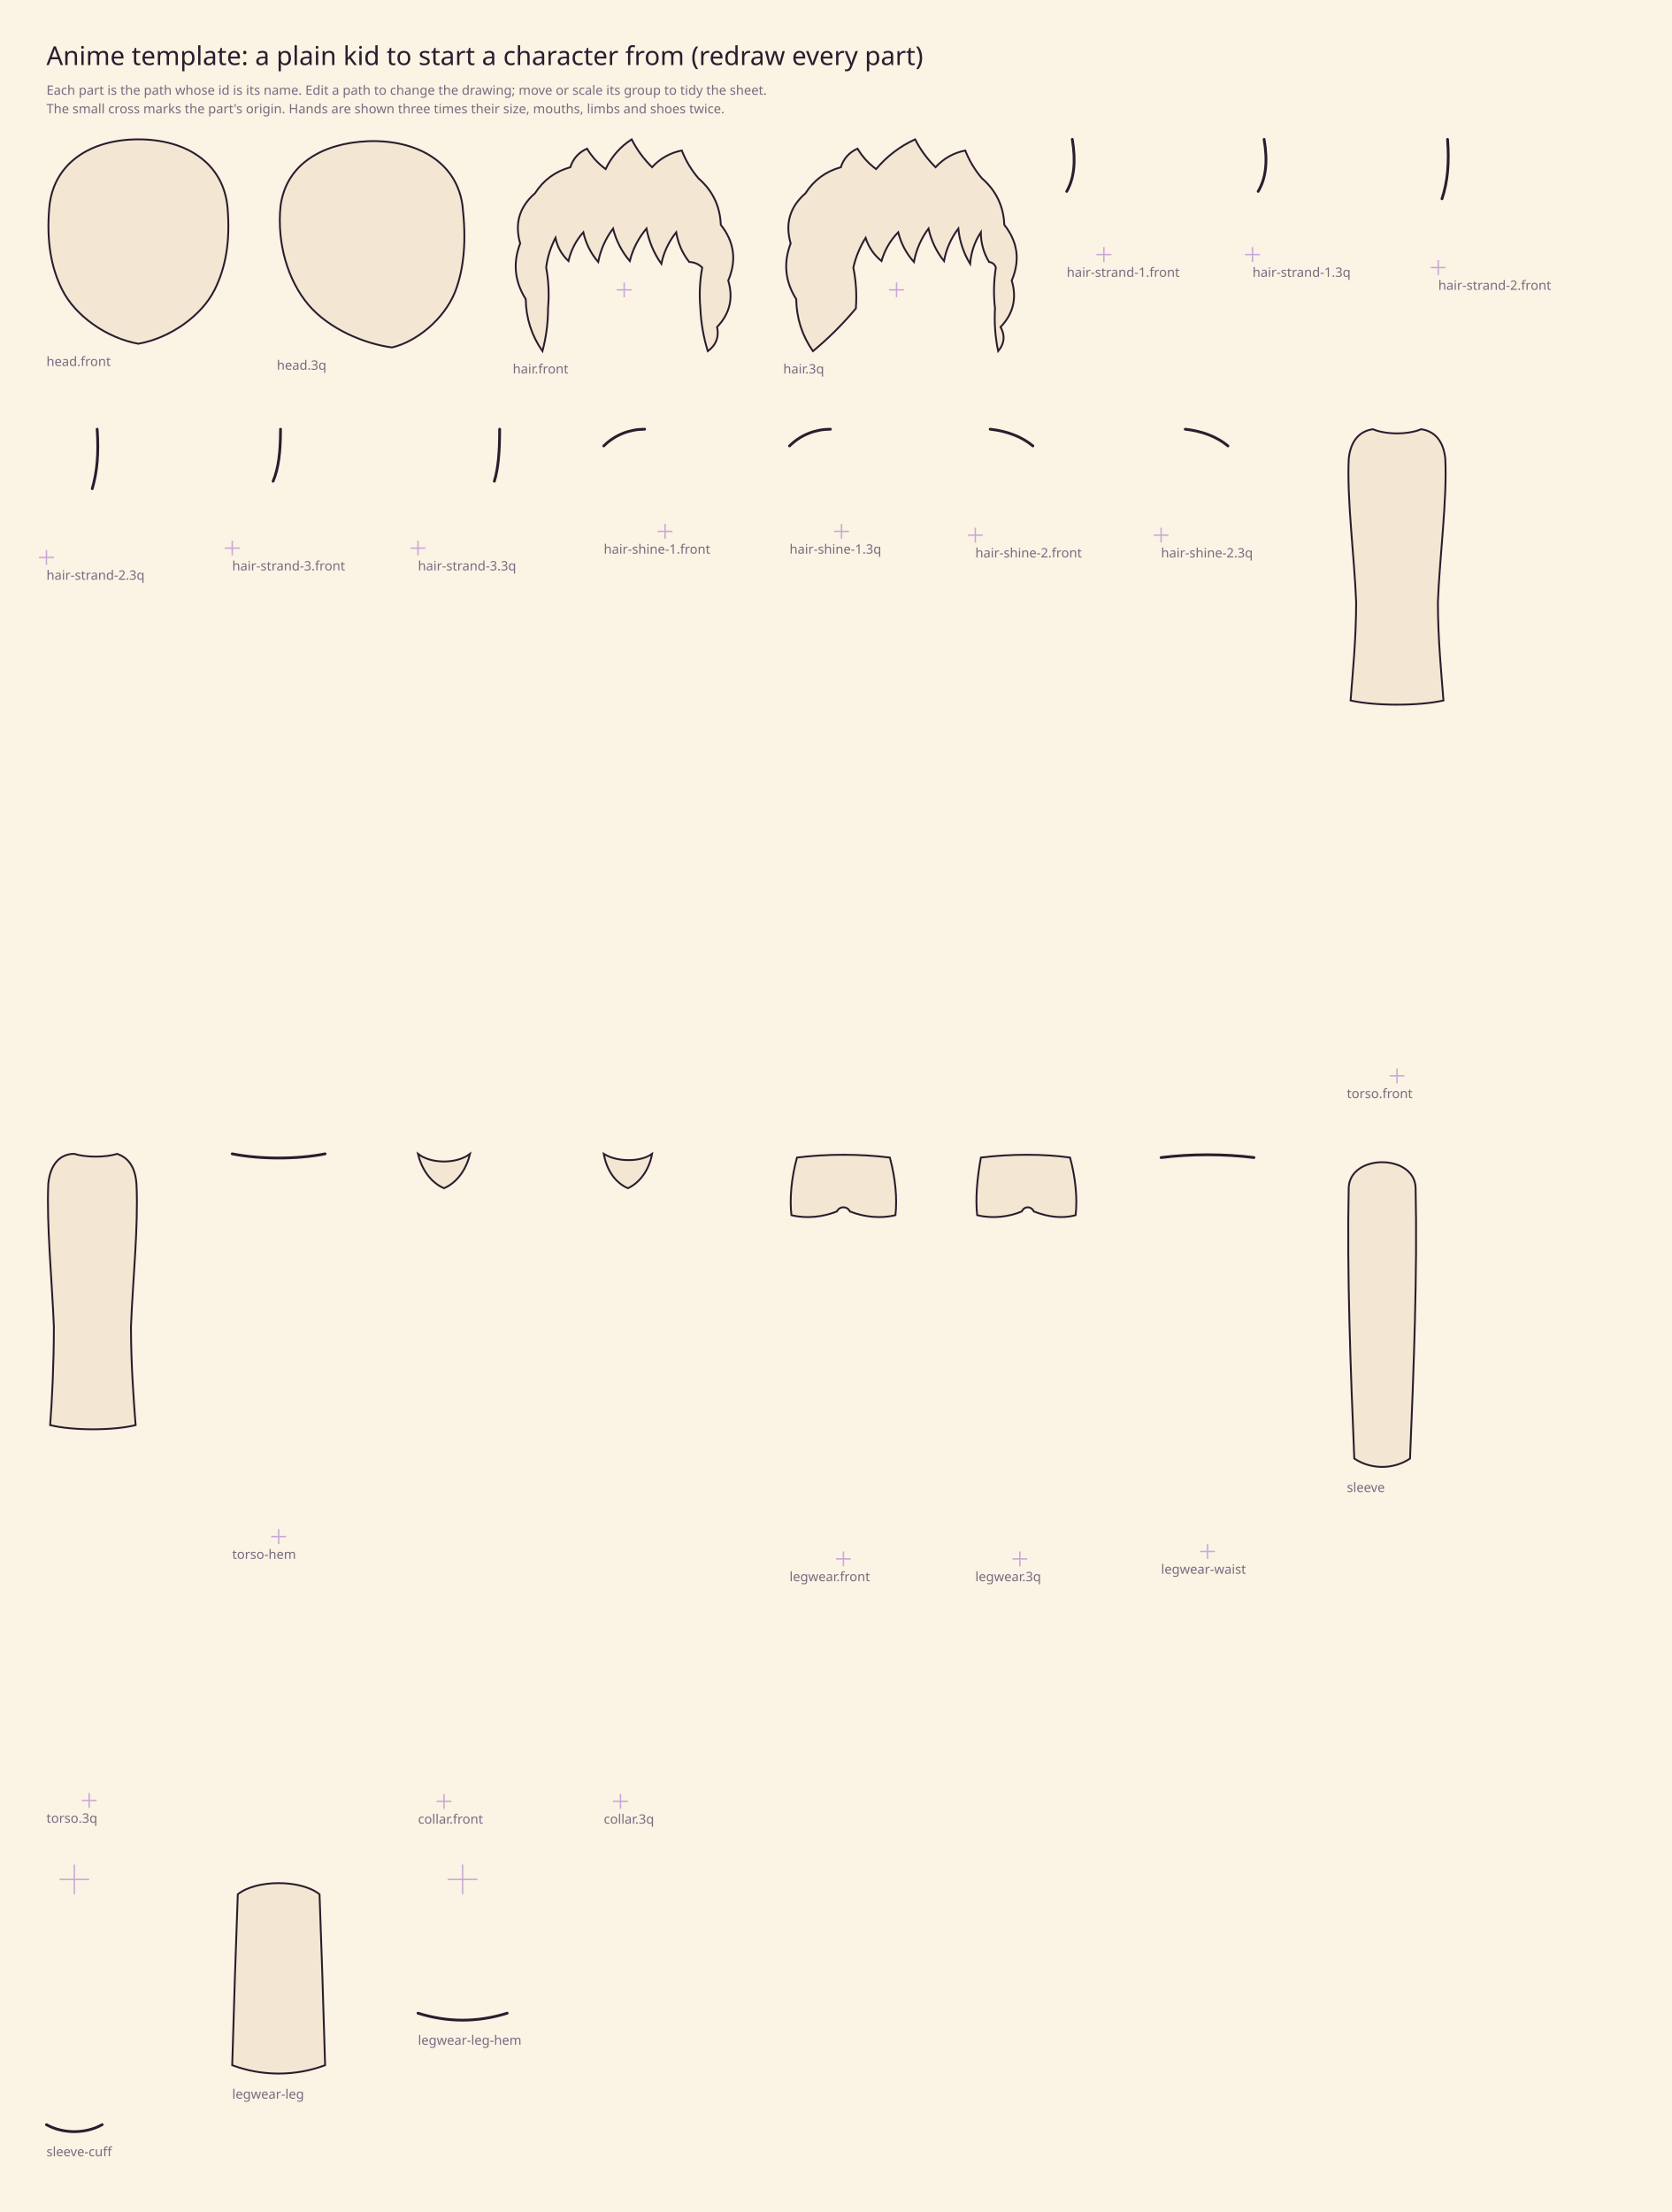
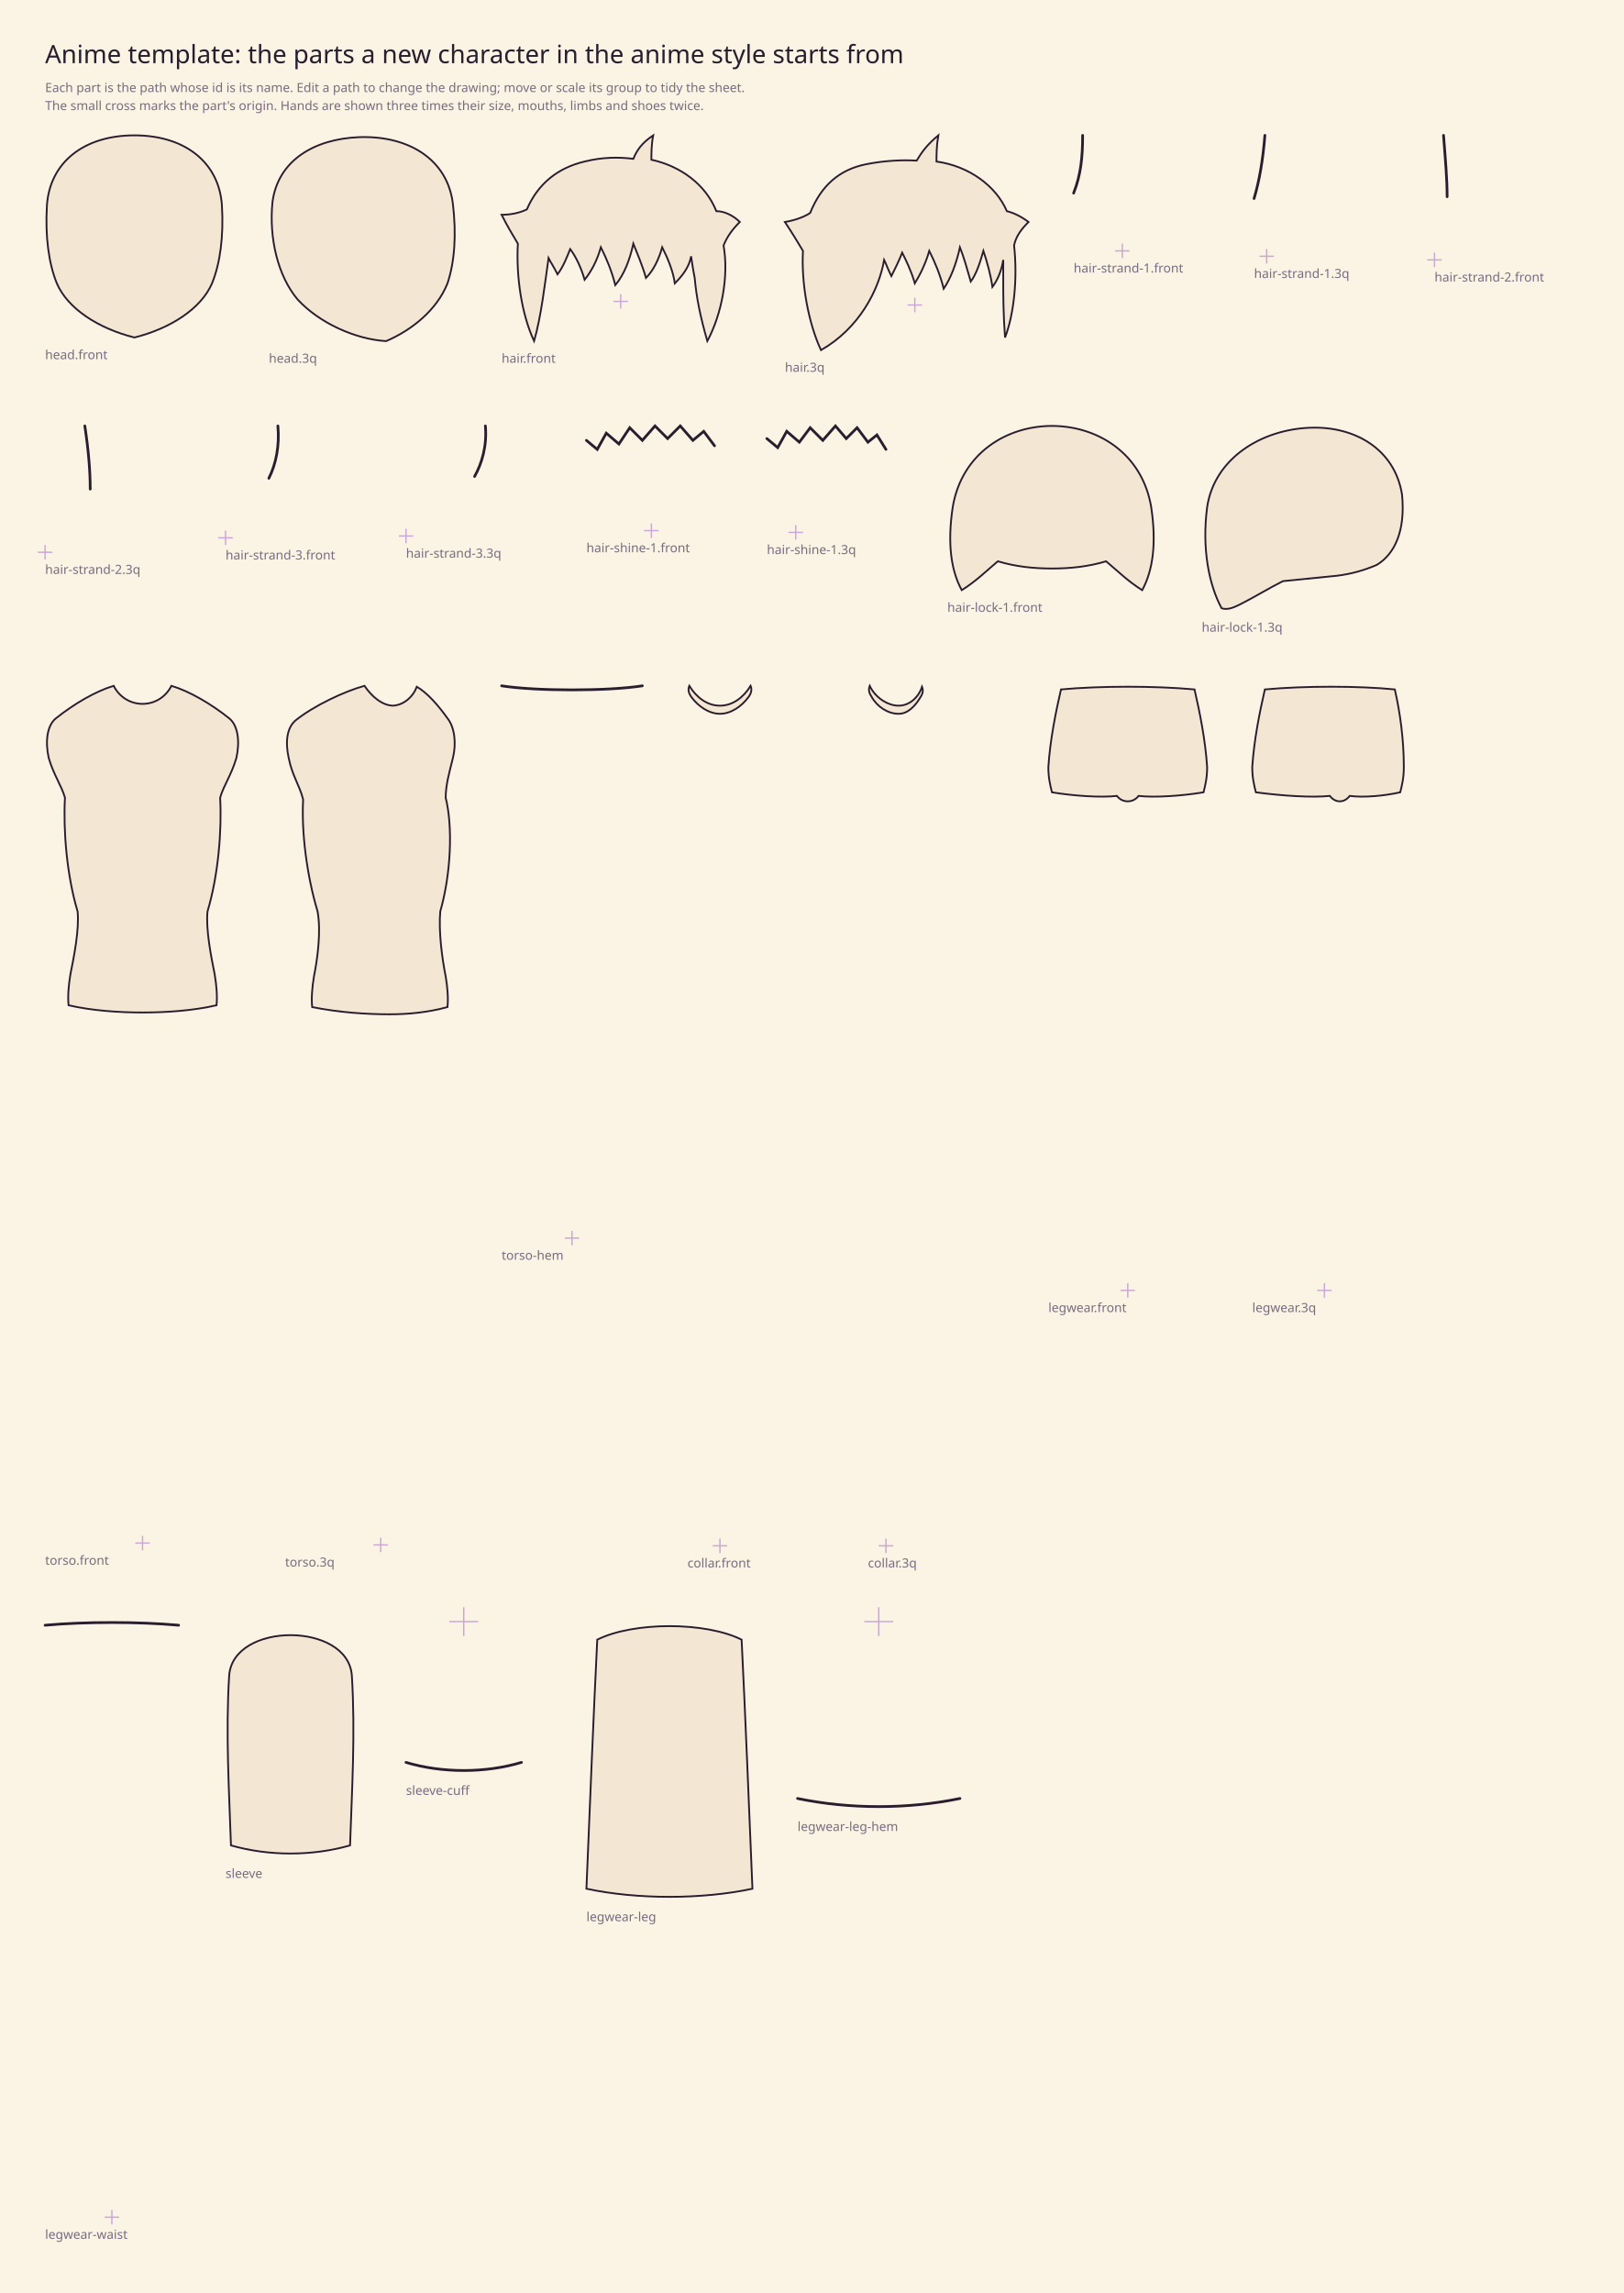
- <svg xmlns="http://www.w3.org/2000/svg" width="1800" height="2381" viewBox="0 0 1800 2381">
+ <svg xmlns="http://www.w3.org/2000/svg" width="1800" height="2541" viewBox="0 0 1800 2541">
  <rect width="100%" height="100%" fill="#fbf3e4" />
-   <text x="50" y="70" font-family="sans-serif" font-size="28" fill="#2b1d2e">Anime template: a plain kid to start a character from (redraw every part)</text>
+   <text x="50" y="70" font-family="sans-serif" font-size="28" fill="#2b1d2e">Anime template: the parts a new character in the anime style starts from</text>
  <text x="50" y="102" font-family="sans-serif" font-size="14" fill="#7a6a80">Each part is the path whose id is its name. Edit a path to change the drawing; move or scale its group to tidy the sheet.</text>
  <text x="50" y="122" font-family="sans-serif" font-size="14" fill="#7a6a80">The small cross marks the part's origin. Hands are shown three times their size, mouths, limbs and shoes twice.</text>
-   <g transform="translate(149 254) scale(1)">
+   <g transform="translate(149 256) scale(1)">
    <path d="M-8 0 H8 M0 -8 V8" stroke="#c9a7d6" stroke-width="1.5" vector-effect="non-scaling-stroke" />
-     <path id="head.front" d="M0 -104 C52 -104 92 -78 96 -30 C99 6 94 34 82 58 C68 86 34 110 0 116 C-34 110 -68 86 -82 58 C-94 34 -99 6 -96 -30 C-92 -78 -52 -104 0 -104 Z" fill="#f3e7d3" stroke="#2b1d2e" stroke-width="2" vector-effect="non-scaling-stroke" />
+     <path id="head.front" d="M0 -106 C56 -106 94 -76 97 -28 C99 6 95 36 86 58 C74 86 40 108 0 118 C-40 108 -74 86 -86 58 C-95 36 -99 6 -97 -28 C-94 -76 -56 -106 0 -106 Z" fill="#f3e7d3" stroke="#2b1d2e" stroke-width="2" vector-effect="non-scaling-stroke" />
  </g>
-   <text x="50" y="394" font-family="sans-serif" font-size="14" fill="#7a6a80">head.front</text>
-   <g transform="translate(402 258) scale(1)">
+   <text x="50" y="398" font-family="sans-serif" font-size="14" fill="#7a6a80">head.front</text>
+   <g transform="translate(404 260) scale(1)">
    <path d="M-8 0 H8 M0 -8 V8" stroke="#c9a7d6" stroke-width="1.5" vector-effect="non-scaling-stroke" />
-     <path id="head.3q" d="M-6 -106 C46 -108 90 -84 96 -36 C100 0 98 30 88 56 C76 86 46 110 20 116 C-10 112 -48 96 -70 70 C-92 44 -104 4 -100 -36 C-94 -82 -54 -104 -6 -106 Z" fill="#f3e7d3" stroke="#2b1d2e" stroke-width="2" vector-effect="non-scaling-stroke" />
+     <path id="head.3q" d="M-6 -108 C48 -110 92 -84 98 -34 C102 0 100 30 92 54 C80 84 52 106 24 118 C-10 116 -50 98 -74 72 C-96 46 -106 4 -102 -36 C-96 -82 -56 -106 -6 -108 Z" fill="#f3e7d3" stroke="#2b1d2e" stroke-width="2" vector-effect="non-scaling-stroke" />
  </g>
-   <text x="298" y="398" font-family="sans-serif" font-size="14" fill="#7a6a80">head.3q</text>
-   <g transform="translate(672 312) scale(1)">
+   <text x="298" y="402" font-family="sans-serif" font-size="14" fill="#7a6a80">head.3q</text>
+   <g transform="translate(688 334) scale(1)">
    <path d="M-8 0 H8 M0 -8 V8" stroke="#c9a7d6" stroke-width="1.5" vector-effect="non-scaling-stroke" />
-     <path id="hair.front" d="M-88 66 C-99.7 49.2 -105.7 30.5 -106 10 C-118 -9 -120 -29 -112 -50 C-118.2 -71.4 -112.8 -89.4 -96 -104 C-86.9 -118.2 -74.2 -127.5 -58 -132 C-55 -141.3 -49 -148 -40 -152 C-34.8 -143.3 -28.1 -136 -20 -130 C-13.7 -143.3 -4.3 -154 8 -162 C13.7 -150.8 21.1 -140.8 30 -132 C38.7 -141.5 49.4 -147.5 62 -150 C66.3 -139 72.3 -129 80 -120 C95.2 -106.8 103.2 -90.1 104 -70 C118.6 -51.6 121.2 -31.6 112 -10 C117.7 9 113.7 25.7 100 40 C102.3 50.8 98.9 59.5 90 66 C85.4 51 82.7 35.7 82 20 C80.7 5.2 81.3 -9.4 84 -24 C80.1 -27.8 75.5 -29.8 70 -30 C62.6 -39.5 57.9 -50.1 56 -62 C48 -51.9 42.6 -40.6 40 -28 C31.9 -39.5 26.6 -52.2 24 -66 C15.3 -55.7 9.3 -44 6 -31 C-2.7 -41.3 -8.7 -53 -12 -66 C-20.1 -55.2 -25.4 -43.2 -28 -30 C-36 -39.3 -41.3 -50 -44 -62 C-52 -53 -57.3 -42.7 -60 -31 C-67.3 -37.9 -72 -46.2 -74 -56 C-79.2 -45.9 -82.6 -35.3 -84 -24 C-81.3 -9.4 -80.7 5.2 -82 20 C-82 35.6 -84 50.9 -88 66 Z" fill="#f3e7d3" stroke="#2b1d2e" stroke-width="2" vector-effect="non-scaling-stroke" />
+     <path id="hair.front" d="M-96 44 C-110 14 -116 -28 -114 -64 C-120 -74 -126 -84 -132 -96 C-122 -96 -112 -98 -104 -102 C-92 -130 -70 -148 -40 -155 C-20 -160 -2 -160 14 -158 C18 -168 24 -176 36 -184 C34 -174 34 -164 34 -157 C66 -150 94 -130 106 -100 C114 -100 124 -96 132 -88 C124 -80 118 -72 114 -62 C120 -28 112 14 96 44 C88 16 84 -4 82 -26 C80 -36 79 -44 78 -50 C76 -38 68 -28 60 -20 C58 -34 52 -48 46 -60 C42 -46 36 -34 28 -26 C24 -40 18 -54 14 -64 C10 -46 4 -30 -6 -18 C-10 -34 -16 -48 -22 -60 C-26 -46 -32 -34 -40 -24 C-44 -38 -50 -50 -56 -58 C-60 -48 -64 -38 -70 -30 C-74 -38 -78 -44 -80 -48 C-84 -20 -88 16 -96 44 Z" fill="#f3e7d3" stroke="#2b1d2e" stroke-width="2" vector-effect="non-scaling-stroke" />
  </g>
-   <text x="552" y="402" font-family="sans-serif" font-size="14" fill="#7a6a80">hair.front</text>
-   <g transform="translate(965.2 312) scale(1)">
+   <text x="556" y="402" font-family="sans-serif" font-size="14" fill="#7a6a80">hair.front</text>
+   <g transform="translate(1014 338) scale(1)">
    <path d="M-8 0 H8 M0 -8 V8" stroke="#c9a7d6" stroke-width="1.5" vector-effect="non-scaling-stroke" />
-     <path id="hair.3q" d="M-90 66 C-101.7 49.2 -107.7 30.5 -108 10 C-120 -9 -122 -29 -114 -50 C-120.2 -71.4 -114.8 -89.4 -98 -104 C-88.9 -118.2 -76.2 -127.5 -60 -132 C-57 -141.3 -51 -148 -42 -152 C-36.8 -143.3 -30.1 -136 -22 -130 C-10.4 -143.8 3.6 -154.5 20 -162 C25.7 -150.8 33.1 -140.8 42 -132 C50.7 -141.5 61.4 -147.5 74 -150 C78.3 -139 84.3 -129 92 -120 C107.2 -106.8 115.2 -90.1 116 -70 C130.6 -51.6 133.2 -31.6 124 -10 C129.7 9 125.7 25.7 112 40 C117.1 49.3 116.2 57.9 109.4 66 C106.2 50.8 105.1 35.5 106 20 C104.3 5.3 104.6 -9.4 106.9 -24 C105.7 -27.5 103.3 -29.5 99.6 -30 C93.7 -39.9 90.8 -50.5 90.7 -62 C84 -51.6 80.2 -40.3 79.2 -28 C72.1 -39.7 67.9 -52.4 66.5 -66 C58.6 -55.5 53.5 -43.9 51.1 -31 C42.8 -41.4 37.3 -53 34.4 -66 C26.4 -55.2 21.2 -43.2 18.7 -30 C10.4 -39.3 4.8 -49.9 1.8 -62 C-6.8 -53.2 -12.8 -42.8 -16.2 -31 C-24.4 -37.6 -30.1 -46 -33.3 -56 C-39.5 -46.1 -43.9 -35.4 -46.5 -24 C-43.6 -9.5 -42.7 5.2 -43.8 20 C-57.8 36.8 -73.2 52.1 -90 66 Z" fill="#f3e7d3" stroke="#2b1d2e" stroke-width="2" vector-effect="non-scaling-stroke" />
+     <path id="hair.3q" d="M-104 50 C-118 20 -126 -24 -124 -60 C-130 -70 -136 -80 -144 -92 C-132 -94 -122 -98 -116 -102 C-104 -132 -84 -150 -54 -156 C-34 -160 -14 -161 2 -160 C8 -170 14 -178 26 -188 C24 -176 24 -166 24 -159 C60 -154 90 -132 102 -104 C110 -102 118 -98 126 -92 C118 -84 112 -76 110 -66 C114 -30 110 10 100 36 C98 10 98 -12 98 -28 C98 -38 98 -44 98 -50 C96 -38 92 -28 86 -20 C84 -34 80 -48 76 -60 C72 -46 68 -34 62 -26 C58 -40 54 -54 50 -64 C46 -46 40 -30 32 -18 C28 -34 22 -48 16 -60 C12 -46 6 -34 0 -24 C-4 -38 -10 -50 -14 -58 C-18 -48 -22 -40 -26 -32 C-30 -40 -32 -46 -34 -50 C-40 -16 -62 26 -104 50 Z" fill="#f3e7d3" stroke="#2b1d2e" stroke-width="2" vector-effect="non-scaling-stroke" />
  </g>
-   <text x="843.2" y="402" font-family="sans-serif" font-size="14" fill="#7a6a80">hair.3q</text>
-   <g transform="translate(1188.4 274) scale(1)">
+   <text x="870" y="412" font-family="sans-serif" font-size="14" fill="#7a6a80">hair.3q</text>
+   <g transform="translate(1244 278) scale(1)">
    <path d="M-8 0 H8 M0 -8 V8" stroke="#c9a7d6" stroke-width="1.5" vector-effect="non-scaling-stroke" />
-     <path id="hair-strand-1.front" d="M-34 -124 C-30 -100 -32 -82 -40 -68" fill="none" stroke="#2b1d2e" stroke-width="3" stroke-linecap="round" vector-effect="non-scaling-stroke" />
+     <path id="hair-strand-1.front" d="M-44 -128 C-44 -104 -46 -84 -54 -64" fill="none" stroke="#2b1d2e" stroke-width="3" stroke-linecap="round" vector-effect="non-scaling-stroke" />
  </g>
-   <text x="1148.4" y="298" font-family="sans-serif" font-size="14" fill="#7a6a80">hair-strand-1.front</text>
-   <g transform="translate(1348.4 274) scale(1)">
+   <text x="1190" y="302" font-family="sans-serif" font-size="14" fill="#7a6a80">hair-strand-1.front</text>
+   <g transform="translate(1404 284) scale(1)">
    <path d="M-8 0 H8 M0 -8 V8" stroke="#c9a7d6" stroke-width="1.5" vector-effect="non-scaling-stroke" />
-     <path id="hair-strand-1.3q" d="M12.5 -124 C16.6 -100 14.5 -82 6.1 -68" fill="none" stroke="#2b1d2e" stroke-width="3" stroke-linecap="round" vector-effect="non-scaling-stroke" />
+     <path id="hair-strand-1.3q" d="M-2 -134 C-4 -108 -8 -84 -14 -64" fill="none" stroke="#2b1d2e" stroke-width="3" stroke-linecap="round" vector-effect="non-scaling-stroke" />
  </g>
-   <text x="1348.4" y="298" font-family="sans-serif" font-size="14" fill="#7a6a80">hair-strand-1.3q</text>
-   <g transform="translate(1548.4 288) scale(1)">
+   <text x="1390" y="308" font-family="sans-serif" font-size="14" fill="#7a6a80">hair-strand-1.3q</text>
+   <g transform="translate(1590 288) scale(1)">
    <path d="M-8 0 H8 M0 -8 V8" stroke="#c9a7d6" stroke-width="1.5" vector-effect="non-scaling-stroke" />
-     <path id="hair-strand-2.front" d="M10 -138 C12 -112 10 -92 4 -74" fill="none" stroke="#2b1d2e" stroke-width="3" stroke-linecap="round" vector-effect="non-scaling-stroke" />
+     <path id="hair-strand-2.front" d="M10 -138 C12 -112 14 -90 14 -70" fill="none" stroke="#2b1d2e" stroke-width="3" stroke-linecap="round" vector-effect="non-scaling-stroke" />
  </g>
-   <text x="1548.4" y="312" font-family="sans-serif" font-size="14" fill="#7a6a80">hair-strand-2.front</text>
-   <g transform="translate(50 600) scale(1)">
+   <text x="1590" y="312" font-family="sans-serif" font-size="14" fill="#7a6a80">hair-strand-2.front</text>
+   <g transform="translate(50 612) scale(1)">
    <path d="M-8 0 H8 M0 -8 V8" stroke="#c9a7d6" stroke-width="1.5" vector-effect="non-scaling-stroke" />
-     <path id="hair-strand-2.3q" d="M54.6 -138 C56.4 -112 54.6 -92 49.3 -74" fill="none" stroke="#2b1d2e" stroke-width="3" stroke-linecap="round" vector-effect="non-scaling-stroke" />
+     <path id="hair-strand-2.3q" d="M44 -140 C48 -114 50 -90 50 -70" fill="none" stroke="#2b1d2e" stroke-width="3" stroke-linecap="round" vector-effect="non-scaling-stroke" />
  </g>
-   <text x="50" y="624" font-family="sans-serif" font-size="14" fill="#7a6a80">hair-strand-2.3q</text>
-   <g transform="translate(250 590) scale(1)">
+   <text x="50" y="636" font-family="sans-serif" font-size="14" fill="#7a6a80">hair-strand-2.3q</text>
+   <g transform="translate(250 596) scale(1)">
    <path d="M-8 0 H8 M0 -8 V8" stroke="#c9a7d6" stroke-width="1.5" vector-effect="non-scaling-stroke" />
-     <path id="hair-strand-3.front" d="M52 -128 C52 -104 50 -86 44 -72" fill="none" stroke="#2b1d2e" stroke-width="3" stroke-linecap="round" vector-effect="non-scaling-stroke" />
+     <path id="hair-strand-3.front" d="M58 -124 C60 -102 56 -82 48 -66" fill="none" stroke="#2b1d2e" stroke-width="3" stroke-linecap="round" vector-effect="non-scaling-stroke" />
  </g>
-   <text x="250" y="614" font-family="sans-serif" font-size="14" fill="#7a6a80">hair-strand-3.front</text>
-   <g transform="translate(450 590) scale(1)">
+   <text x="250" y="620" font-family="sans-serif" font-size="14" fill="#7a6a80">hair-strand-3.front</text>
+   <g transform="translate(450 594) scale(1)">
    <path d="M-8 0 H8 M0 -8 V8" stroke="#c9a7d6" stroke-width="1.5" vector-effect="non-scaling-stroke" />
-     <path id="hair-strand-3.3q" d="M87.9 -128 C87.9 -104 86.5 -86 82.2 -72" fill="none" stroke="#2b1d2e" stroke-width="3" stroke-linecap="round" vector-effect="non-scaling-stroke" />
+     <path id="hair-strand-3.3q" d="M88 -122 C90 -100 84 -80 76 -66" fill="none" stroke="#2b1d2e" stroke-width="3" stroke-linecap="round" vector-effect="non-scaling-stroke" />
  </g>
-   <text x="450" y="614" font-family="sans-serif" font-size="14" fill="#7a6a80">hair-strand-3.3q</text>
-   <g transform="translate(716 572) scale(1)">
+   <text x="450" y="618" font-family="sans-serif" font-size="14" fill="#7a6a80">hair-strand-3.3q</text>
+   <g transform="translate(722 588) scale(1)">
    <path d="M-8 0 H8 M0 -8 V8" stroke="#c9a7d6" stroke-width="1.5" vector-effect="non-scaling-stroke" />
-     <path id="hair-shine-1.front" d="M-66 -92 C-54 -104 -38 -110 -22 -110" fill="none" stroke="#2b1d2e" stroke-width="3" stroke-linecap="round" vector-effect="non-scaling-stroke" />
+     <path id="hair-shine-1.front" d="M-72 -100 C-68 -96.667 -64 -93.333 -60 -90 C-56.667 -96 -53.333 -102 -50 -108 C-45.333 -104 -40.667 -100 -36 -96 C-32 -102 -28 -108 -24 -114 C-19.333 -109.333 -14.667 -104.667 -10 -100 C-5.333 -105.333 -0.667 -110.667 4 -116 C8.667 -111.333 13.333 -106.667 18 -102 C22.667 -106.667 27.333 -111.333 32 -116 C36.667 -110.667 41.333 -105.333 46 -100 C50 -103.333 54 -106.667 58 -110 C62 -104.667 66 -99.333 70 -94" fill="none" stroke="#2b1d2e" stroke-width="3" stroke-linecap="round" vector-effect="non-scaling-stroke" />
  </g>
-   <text x="650" y="596" font-family="sans-serif" font-size="14" fill="#7a6a80">hair-shine-1.front</text>
-   <g transform="translate(906 572) scale(1)">
+   <text x="650" y="612" font-family="sans-serif" font-size="14" fill="#7a6a80">hair-shine-1.front</text>
+   <g transform="translate(882 590) scale(1)">
    <path d="M-8 0 H8 M0 -8 V8" stroke="#c9a7d6" stroke-width="1.5" vector-effect="non-scaling-stroke" />
-     <path id="hair-shine-1.3q" d="M-56 -92 C-44 -104 -28 -110 -12 -110" fill="none" stroke="#2b1d2e" stroke-width="3" stroke-linecap="round" vector-effect="non-scaling-stroke" />
+     <path id="hair-shine-1.3q" d="M-32 -104 C-28 -100.667 -24 -97.333 -20 -94 C-16.667 -100 -13.333 -106 -10 -112 C-5.333 -108 -0.667 -104 4 -100 C8 -105.333 12 -110.667 16 -116 C20.667 -111.333 25.333 -106.667 30 -102 C34.667 -107.333 39.333 -112.667 44 -118 C48 -113.333 52 -108.667 56 -104 C60 -108 64 -112 68 -116 C72 -110.667 76 -105.333 80 -100 C83.333 -102.667 86.667 -105.333 90 -108 C93.333 -102.667 96.667 -97.333 100 -92" fill="none" stroke="#2b1d2e" stroke-width="3" stroke-linecap="round" vector-effect="non-scaling-stroke" />
  </g>
-   <text x="850" y="596" font-family="sans-serif" font-size="14" fill="#7a6a80">hair-shine-1.3q</text>
-   <g transform="translate(1050 576) scale(1)">
+   <text x="850" y="614" font-family="sans-serif" font-size="14" fill="#7a6a80">hair-shine-1.3q</text>
+   <g transform="translate(1166 602) scale(1)">
    <path d="M-8 0 H8 M0 -8 V8" stroke="#c9a7d6" stroke-width="1.5" vector-effect="non-scaling-stroke" />
-     <path id="hair-shine-2.front" d="M16 -114 C34 -112 50 -106 62 -96" fill="none" stroke="#2b1d2e" stroke-width="3" stroke-linecap="round" vector-effect="non-scaling-stroke" />
+     <path id="hair-lock-1.front" d="M0 -130 C50 -130 100 -100 110 -40 C116 0 112 30 100 52 C84 42 72 30 60 20 C40 26 20 28 0 28 C-20 28 -40 26 -60 20 C-72 30 -84 42 -100 52 C-112 30 -116 0 -110 -40 C-100 -100 -50 -130 0 -130 Z" fill="#f3e7d3" stroke="#2b1d2e" stroke-width="2" vector-effect="non-scaling-stroke" />
  </g>
-   <text x="1050" y="600" font-family="sans-serif" font-size="14" fill="#7a6a80">hair-shine-2.front</text>
-   <g transform="translate(1250 576) scale(1)">
+   <text x="1050" y="678" font-family="sans-serif" font-size="14" fill="#7a6a80">hair-lock-1.front</text>
+   <g transform="translate(1462 608) scale(1)">
    <path d="M-8 0 H8 M0 -8 V8" stroke="#c9a7d6" stroke-width="1.5" vector-effect="non-scaling-stroke" />
-     <path id="hair-shine-2.3q" d="M26 -114 C44 -112 60 -106 72 -96" fill="none" stroke="#2b1d2e" stroke-width="3" stroke-linecap="round" vector-effect="non-scaling-stroke" />
+     <path id="hair-lock-1.3q" d="M-10 -134 C40 -136 84 -110 92 -60 C96 -20 84 6 64 18 C50 24 36 28 20 30 C0 32 -20 34 -40 36 C-56 44 -72 54 -88 62 C-96 66 -102 68 -108 66 C-122 40 -130 0 -124 -46 C-116 -100 -64 -132 -10 -134 Z" fill="#f3e7d3" stroke="#2b1d2e" stroke-width="2" vector-effect="non-scaling-stroke" />
  </g>
-   <text x="1250" y="600" font-family="sans-serif" font-size="14" fill="#7a6a80">hair-shine-2.3q</text>
-   <g transform="translate(1504 1158) scale(1)">
+   <text x="1332" y="700" font-family="sans-serif" font-size="14" fill="#7a6a80">hair-lock-1.3q</text>
+   <g transform="translate(158 1710) scale(1)">
    <path d="M-8 0 H8 M0 -8 V8" stroke="#c9a7d6" stroke-width="1.5" vector-effect="non-scaling-stroke" />
-     <path id="torso.front" d="M-26 -696 C-12 -690 12 -690 26 -696 C40 -694 50 -684 52 -664 C54 -620 46 -560 44 -510 C44 -470 48 -430 50 -404 C24 -398 -24 -398 -50 -404 C-48 -430 -44 -470 -44 -510 C-46 -560 -54 -620 -52 -664 C-50 -684 -40 -694 -26 -696 Z" fill="#f3e7d3" stroke="#2b1d2e" stroke-width="2" vector-effect="non-scaling-stroke" />
+     <path id="torso.front" d="M0 -930 C14 -930 26 -938 32 -950 C52 -944 76 -930 96 -914 C106 -906 108 -888 104 -870 C98 -850 90 -840 86 -826 C88 -790 84 -740 72 -700 C70 -680 76 -650 80 -630 C82 -618 83 -606 82 -596 C56 -590 26 -588 0 -588 C-26 -588 -56 -590 -82 -596 C-83 -606 -82 -618 -80 -630 C-76 -650 -70 -680 -72 -700 C-84 -740 -88 -790 -86 -826 C-90 -840 -98 -850 -104 -870 C-108 -888 -106 -906 -96 -914 C-76 -930 -52 -944 -32 -950 C-26 -938 -14 -930 0 -930 Z" fill="#f3e7d3" stroke="#2b1d2e" stroke-width="2" vector-effect="non-scaling-stroke" />
  </g>
-   <text x="1450" y="1182" font-family="sans-serif" font-size="14" fill="#7a6a80">torso.front</text>
-   <g transform="translate(96 1938) scale(1)">
+   <text x="50" y="1734" font-family="sans-serif" font-size="14" fill="#7a6a80">torso.front</text>
+   <g transform="translate(422 1712) scale(1)">
    <path d="M-8 0 H8 M0 -8 V8" stroke="#c9a7d6" stroke-width="1.5" vector-effect="non-scaling-stroke" />
-     <path id="torso.3q" d="M-16 -696 C-4 -692 18 -692 30 -696 C42 -692 50 -682 51 -662 C53 -618 47 -560 45 -510 C45 -470 48 -430 50 -404 C26 -398 -18 -398 -42 -404 C-40 -430 -38 -470 -38 -510 C-40 -560 -46 -620 -44 -664 C-42 -684 -32 -696 -16 -696 Z" fill="#f3e7d3" stroke="#2b1d2e" stroke-width="2" vector-effect="non-scaling-stroke" />
+     <path id="torso.3q" d="M14 -930 C26 -931 36 -940 40 -951 C52 -944 64 -930 74 -916 C82 -906 84 -888 80 -872 C76 -856 72 -842 72 -828 C80 -796 78 -744 66 -702 C64 -680 68 -650 72 -630 C74 -618 75 -606 74 -596 C52 -590 30 -588 10 -588 C-16 -588 -46 -590 -76 -596 C-77 -606 -76 -618 -74 -630 C-70 -650 -66 -680 -70 -702 C-82 -742 -88 -790 -86 -826 C-90 -842 -98 -852 -102 -872 C-106 -890 -104 -906 -94 -914 C-74 -930 -40 -946 -18 -952 C-10 -940 2 -930 14 -930 Z" fill="#f3e7d3" stroke="#2b1d2e" stroke-width="2" vector-effect="non-scaling-stroke" />
  </g>
-   <text x="50" y="1962" font-family="sans-serif" font-size="14" fill="#7a6a80">torso.3q</text>
-   <g transform="translate(300 1654) scale(1)">
+   <text x="316" y="1736" font-family="sans-serif" font-size="14" fill="#7a6a80">torso.3q</text>
+   <g transform="translate(634 1372) scale(1)">
    <path d="M-8 0 H8 M0 -8 V8" stroke="#c9a7d6" stroke-width="1.5" vector-effect="non-scaling-stroke" />
-     <path id="torso-hem" d="M-50 -412 C-20 -406 20 -406 50 -412" fill="none" stroke="#2b1d2e" stroke-width="3" stroke-linecap="round" vector-effect="non-scaling-stroke" />
+     <path id="torso-hem" d="M-78 -612 C-40 -606 40 -606 78 -612" fill="none" stroke="#2b1d2e" stroke-width="3" stroke-linecap="round" vector-effect="non-scaling-stroke" />
  </g>
-   <text x="250" y="1678" font-family="sans-serif" font-size="14" fill="#7a6a80">torso-hem</text>
-   <g transform="translate(478 1939) scale(1)">
+   <text x="556" y="1396" font-family="sans-serif" font-size="14" fill="#7a6a80">torso-hem</text>
+   <g transform="translate(798 1713) scale(1)">
    <path d="M-8 0 H8 M0 -8 V8" stroke="#c9a7d6" stroke-width="1.5" vector-effect="non-scaling-stroke" />
-     <path id="collar.front" d="M-28 -697 C-14 -686 14 -686 28 -697 C24 -680 14 -666 0 -660 C-14 -666 -24 -680 -28 -697 Z" fill="#f3e7d3" stroke="#2b1d2e" stroke-width="2" vector-effect="non-scaling-stroke" />
+     <path id="collar.front" d="M-34 -953 C-26 -940 -14 -931 0 -931 C14 -931 26 -940 34 -953 C36 -948 34 -944 32 -941 C24 -930 12 -922 0 -922 C-12 -922 -24 -930 -32 -941 C-34 -944 -36 -948 -34 -953 Z" fill="#f3e7d3" stroke="#2b1d2e" stroke-width="2" vector-effect="non-scaling-stroke" />
  </g>
-   <text x="450" y="1963" font-family="sans-serif" font-size="14" fill="#7a6a80">collar.front</text>
-   <g transform="translate(668 1939) scale(1)">
+   <text x="762" y="1737" font-family="sans-serif" font-size="14" fill="#7a6a80">collar.front</text>
+   <g transform="translate(982 1713) scale(1)">
    <path d="M-8 0 H8 M0 -8 V8" stroke="#c9a7d6" stroke-width="1.5" vector-effect="non-scaling-stroke" />
-     <path id="collar.3q" d="M-18 -697 C-4 -688 22 -688 34 -697 C31 -680 21 -666 8 -660 C-6 -666 -15 -680 -18 -697 Z" fill="#f3e7d3" stroke="#2b1d2e" stroke-width="2" vector-effect="non-scaling-stroke" />
+     <path id="collar.3q" d="M-18 -953 C-12 -940 2 -931 14 -931 C26 -931 36 -940 40 -952 C42 -947 40 -943 38 -940 C32 -930 24 -922 14 -922 C2 -922 -10 -930 -16 -941 C-18 -944 -20 -948 -18 -953 Z" fill="#f3e7d3" stroke="#2b1d2e" stroke-width="2" vector-effect="non-scaling-stroke" />
  </g>
-   <text x="650" y="1963" font-family="sans-serif" font-size="14" fill="#7a6a80">collar.3q</text>
-   <g transform="translate(908 1678) scale(1)">
+   <text x="962" y="1737" font-family="sans-serif" font-size="14" fill="#7a6a80">collar.3q</text>
+   <g transform="translate(1250 1430) scale(1)">
    <path d="M-8 0 H8 M0 -8 V8" stroke="#c9a7d6" stroke-width="1.5" vector-effect="non-scaling-stroke" />
-     <path id="legwear.front" d="M-50 -432 C-18 -436 18 -436 50 -432 C56 -410 58 -388 56 -370 C40 -366 22 -368 7 -374 C4 -380 -4 -380 -7 -374 C-22 -368 -40 -366 -56 -370 C-58 -388 -56 -410 -50 -432 Z" fill="#f3e7d3" stroke="#2b1d2e" stroke-width="2" vector-effect="non-scaling-stroke" />
+     <path id="legwear.front" d="M-74 -666 C-30 -670 30 -670 74 -666 C80 -640 86 -610 88 -580 C88 -568 86 -560 84 -552 C60 -548 30 -546 12 -548 C6 -540 -6 -540 -12 -548 C-30 -546 -60 -548 -84 -552 C-86 -560 -88 -568 -88 -580 C-86 -610 -80 -640 -74 -666 Z" fill="#f3e7d3" stroke="#2b1d2e" stroke-width="2" vector-effect="non-scaling-stroke" />
  </g>
-   <text x="850" y="1702" font-family="sans-serif" font-size="14" fill="#7a6a80">legwear.front</text>
-   <g transform="translate(1098 1678) scale(1)">
+   <text x="1162" y="1454" font-family="sans-serif" font-size="14" fill="#7a6a80">legwear.front</text>
+   <g transform="translate(1468 1430) scale(1)">
    <path d="M-8 0 H8 M0 -8 V8" stroke="#c9a7d6" stroke-width="1.5" vector-effect="non-scaling-stroke" />
-     <path id="legwear.3q" d="M-42 -432 C-10 -436 26 -436 54 -432 C60 -410 62 -388 60 -370 C46 -366 30 -368 15 -374 C12 -380 5 -380 2 -374 C-12 -368 -30 -366 -46 -370 C-48 -388 -46 -410 -42 -432 Z" fill="#f3e7d3" stroke="#2b1d2e" stroke-width="2" vector-effect="non-scaling-stroke" />
+     <path id="legwear.3q" d="M-66 -666 C-22 -670 38 -670 78 -666 C84 -640 88 -610 88 -580 C88 -568 86 -560 84 -552 C66 -548 44 -546 28 -548 C22 -540 12 -540 6 -548 C-14 -546 -46 -548 -76 -552 C-78 -560 -80 -568 -80 -580 C-78 -610 -72 -640 -66 -666 Z" fill="#f3e7d3" stroke="#2b1d2e" stroke-width="2" vector-effect="non-scaling-stroke" />
  </g>
-   <text x="1050" y="1702" font-family="sans-serif" font-size="14" fill="#7a6a80">legwear.3q</text>
-   <g transform="translate(1300 1670) scale(1)">
+   <text x="1388" y="1454" font-family="sans-serif" font-size="14" fill="#7a6a80">legwear.3q</text>
+   <g transform="translate(124 2457) scale(1)">
    <path d="M-8 0 H8 M0 -8 V8" stroke="#c9a7d6" stroke-width="1.5" vector-effect="non-scaling-stroke" />
-     <path id="legwear-waist" d="M-50 -424 C-18 -428 18 -428 50 -424" fill="none" stroke="#2b1d2e" stroke-width="3" stroke-linecap="round" vector-effect="non-scaling-stroke" />
+     <path id="legwear-waist" d="M-74 -656 C-30 -660 30 -660 74 -656" fill="none" stroke="#2b1d2e" stroke-width="3" stroke-linecap="round" vector-effect="non-scaling-stroke" />
  </g>
-   <text x="1250" y="1694" font-family="sans-serif" font-size="14" fill="#7a6a80">legwear-waist</text>
-   <g transform="translate(1488 1290) scale(2)">
+   <text x="50" y="2481" font-family="sans-serif" font-size="14" fill="#7a6a80">legwear-waist</text>
+   <g transform="translate(322 1869) scale(2)">
    <path d="M-8 0 H8 M0 -8 V8" stroke="#c9a7d6" stroke-width="1.5" vector-effect="non-scaling-stroke" />
-     <path id="sleeve" d="M-18 -6 C-19 40 -17 92 -15 140 C-6 146 6 146 15 140 C17 92 19 40 18 -6 C17 -24 -17 -24 -18 -6 Z" fill="#f3e7d3" stroke="#2b1d2e" stroke-width="2" vector-effect="non-scaling-stroke" />
+     <path id="sleeve" d="M-34 -6 C-36 26 -34 58 -33 88 C-12 94 12 94 33 88 C34 58 36 26 34 -6 C32 -36 -32 -36 -34 -6 Z" fill="#f3e7d3" stroke="#2b1d2e" stroke-width="2" vector-effect="non-scaling-stroke" />
  </g>
-   <text x="1450" y="1606" font-family="sans-serif" font-size="14" fill="#7a6a80">sleeve</text>
-   <g transform="translate(80 2023) scale(2)">
+   <text x="250" y="2081" font-family="sans-serif" font-size="14" fill="#7a6a80">sleeve</text>
+   <g transform="translate(514 1797) scale(2)">
    <path d="M-8 0 H8 M0 -8 V8" stroke="#c9a7d6" stroke-width="1.5" vector-effect="non-scaling-stroke" />
-     <path id="sleeve-cuff" d="M-15 132 C-6 137 6 137 15 132" fill="none" stroke="#2b1d2e" stroke-width="3" stroke-linecap="round" vector-effect="non-scaling-stroke" />
+     <path id="sleeve-cuff" d="M-32 78 C-12 84 12 84 32 78" fill="none" stroke="#2b1d2e" stroke-width="3" stroke-linecap="round" vector-effect="non-scaling-stroke" />
  </g>
-   <text x="50" y="2321" font-family="sans-serif" font-size="14" fill="#7a6a80">sleeve-cuff</text>
-   <g transform="translate(300 2067) scale(2)">
+   <text x="450" y="1989" font-family="sans-serif" font-size="14" fill="#7a6a80">sleeve-cuff</text>
+   <g transform="translate(742 1877) scale(2)">
    <path d="M-8 0 H8 M0 -8 V8" stroke="#c9a7d6" stroke-width="1.5" vector-effect="non-scaling-stroke" />
-     <path id="legwear-leg" d="M-22 -14 C-23 12 -24 44 -25 78 C-9 84 9 84 25 78 C24 44 23 12 22 -14 C12 -22 -12 -22 -22 -14 Z" fill="#f3e7d3" stroke="#2b1d2e" stroke-width="2" vector-effect="non-scaling-stroke" />
+     <path id="legwear-leg" d="M-40 -30 C-42 10 -44 60 -46 108 C-18 114 18 114 46 108 C44 60 42 10 40 -30 C20 -40 -20 -40 -40 -30 Z" fill="#f3e7d3" stroke="#2b1d2e" stroke-width="2" vector-effect="non-scaling-stroke" />
  </g>
-   <text x="250" y="2259" font-family="sans-serif" font-size="14" fill="#7a6a80">legwear-leg</text>
-   <g transform="translate(498 2023) scale(2)">
+   <text x="650" y="2129" font-family="sans-serif" font-size="14" fill="#7a6a80">legwear-leg</text>
+   <g transform="translate(974 1797) scale(2)">
    <path d="M-8 0 H8 M0 -8 V8" stroke="#c9a7d6" stroke-width="1.5" vector-effect="non-scaling-stroke" />
-     <path id="legwear-leg-hem" d="M-24 72 C-8 77 8 77 24 72" fill="none" stroke="#2b1d2e" stroke-width="3" stroke-linecap="round" vector-effect="non-scaling-stroke" />
+     <path id="legwear-leg-hem" d="M-45 98 C-16 104 16 104 45 98" fill="none" stroke="#2b1d2e" stroke-width="3" stroke-linecap="round" vector-effect="non-scaling-stroke" />
  </g>
-   <text x="450" y="2201" font-family="sans-serif" font-size="14" fill="#7a6a80">legwear-leg-hem</text>
+   <text x="884" y="2029" font-family="sans-serif" font-size="14" fill="#7a6a80">legwear-leg-hem</text>
</svg>
